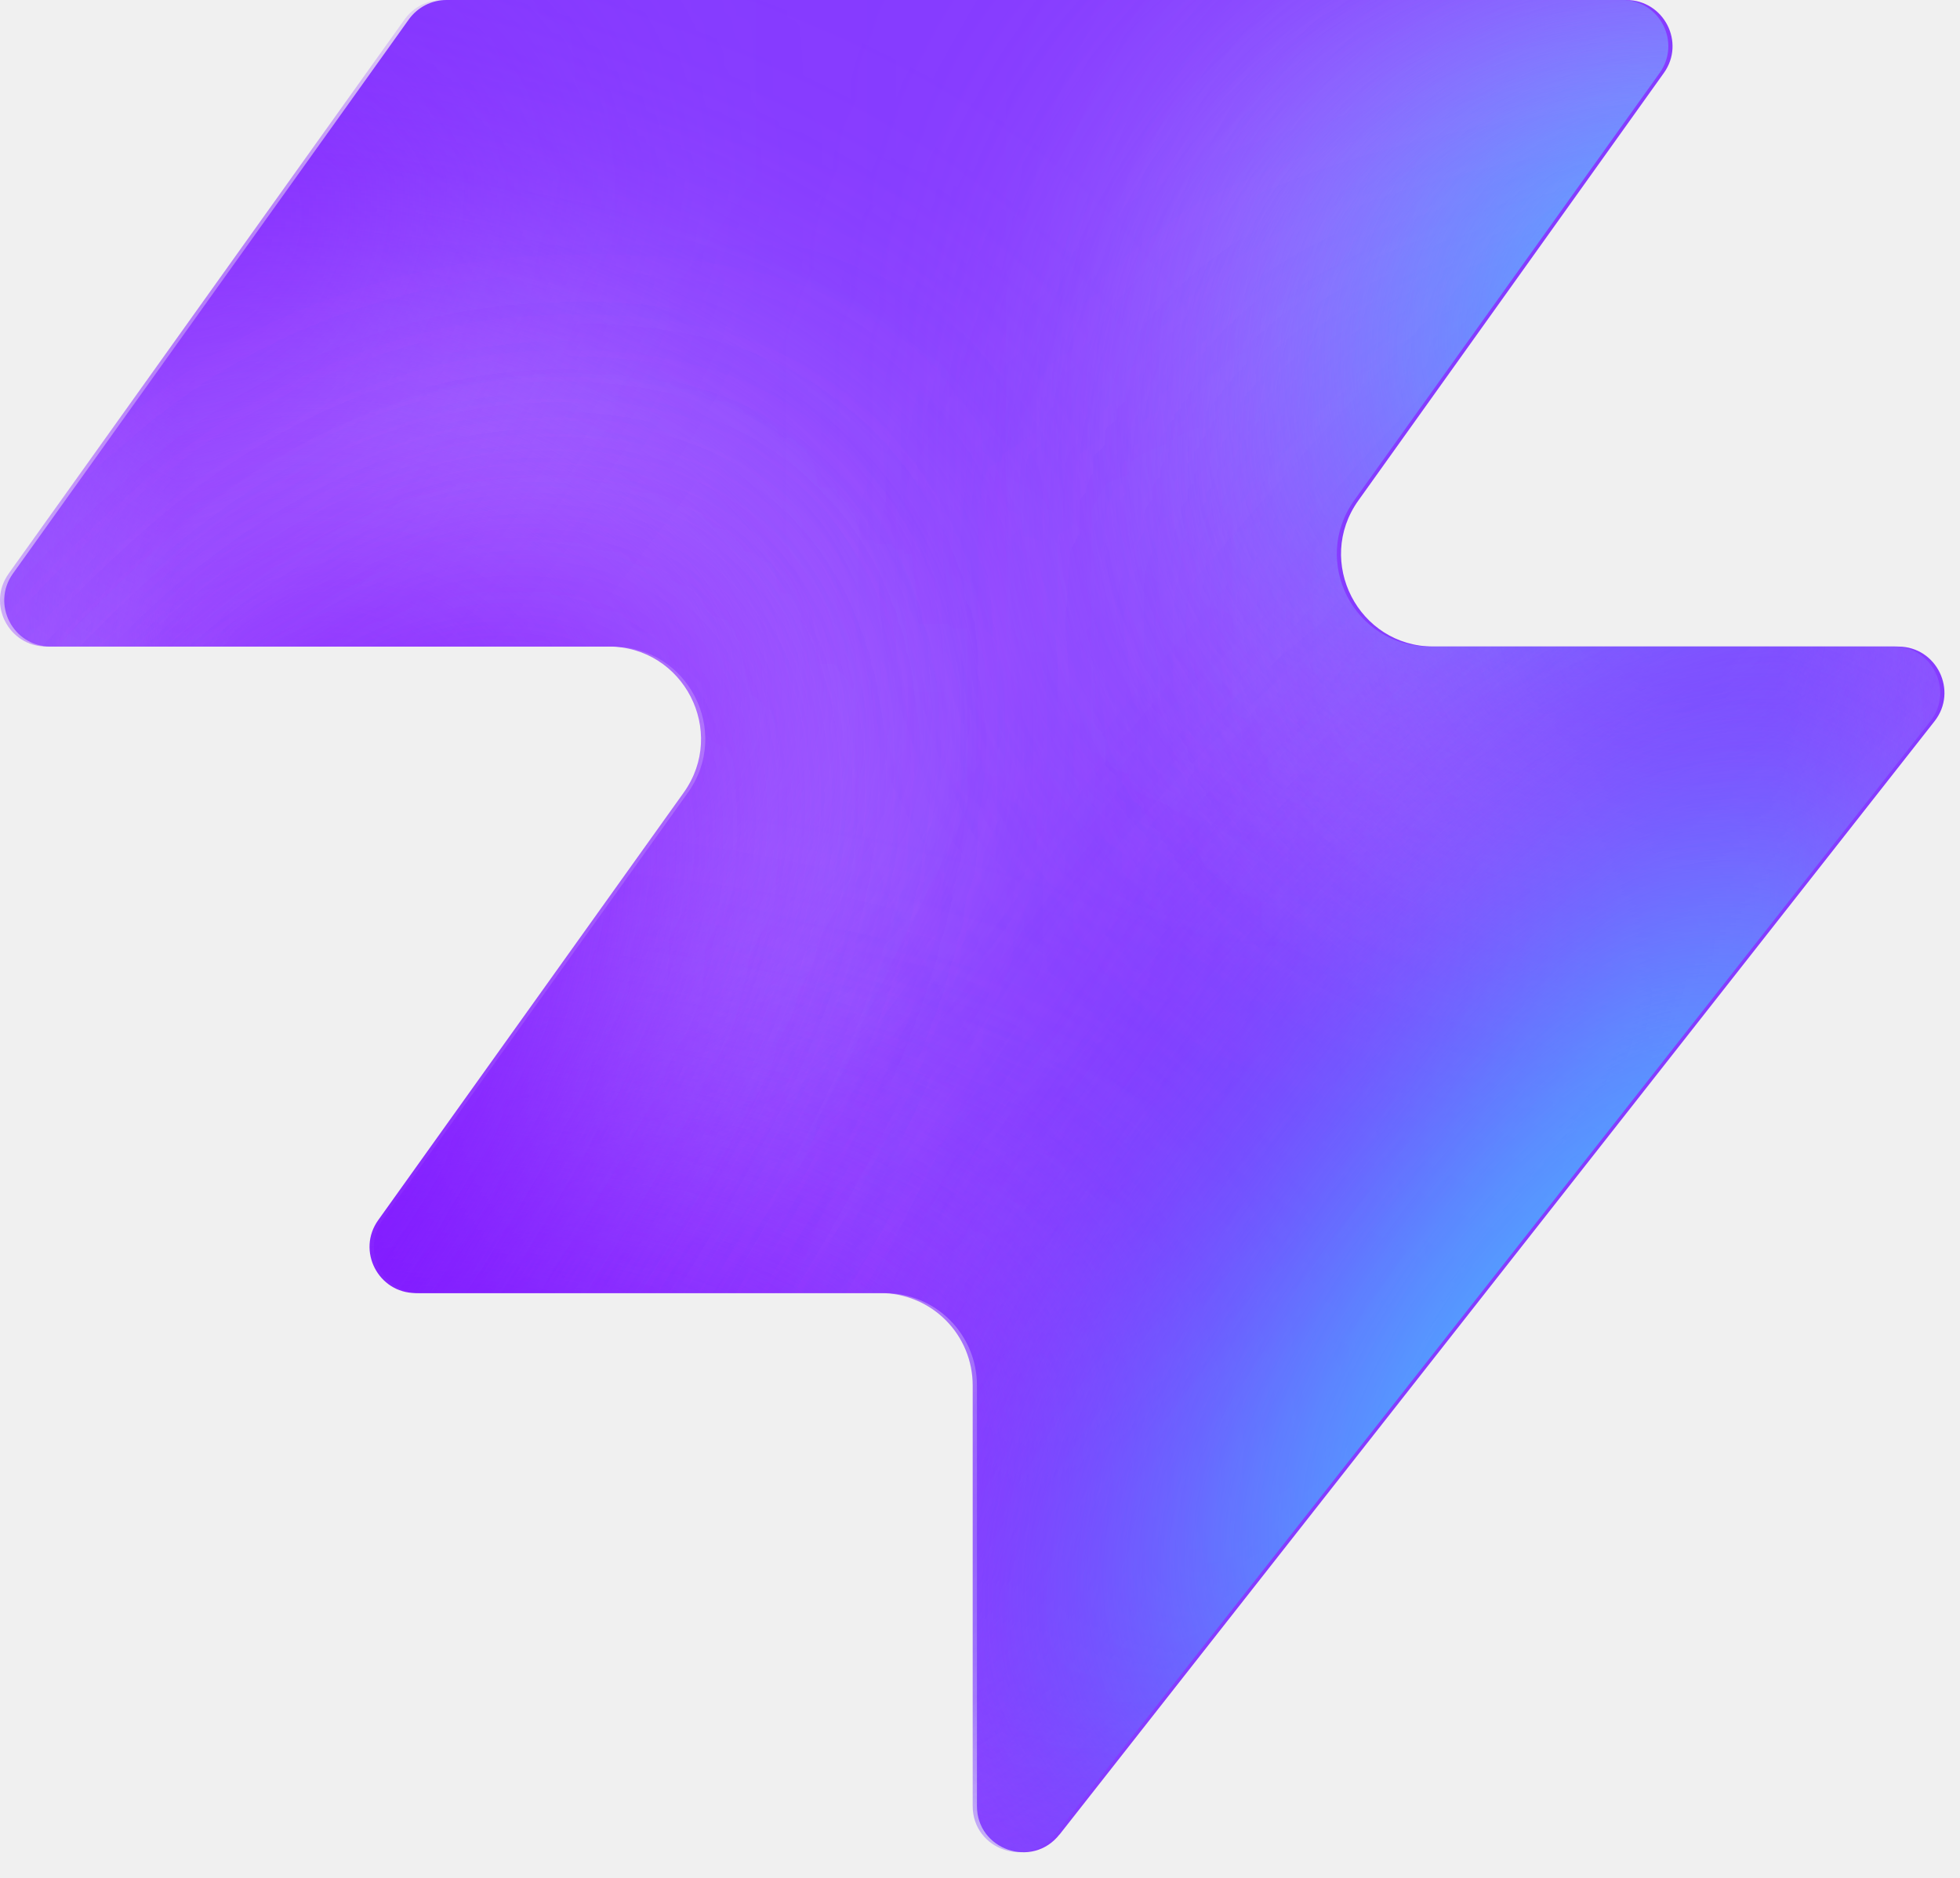
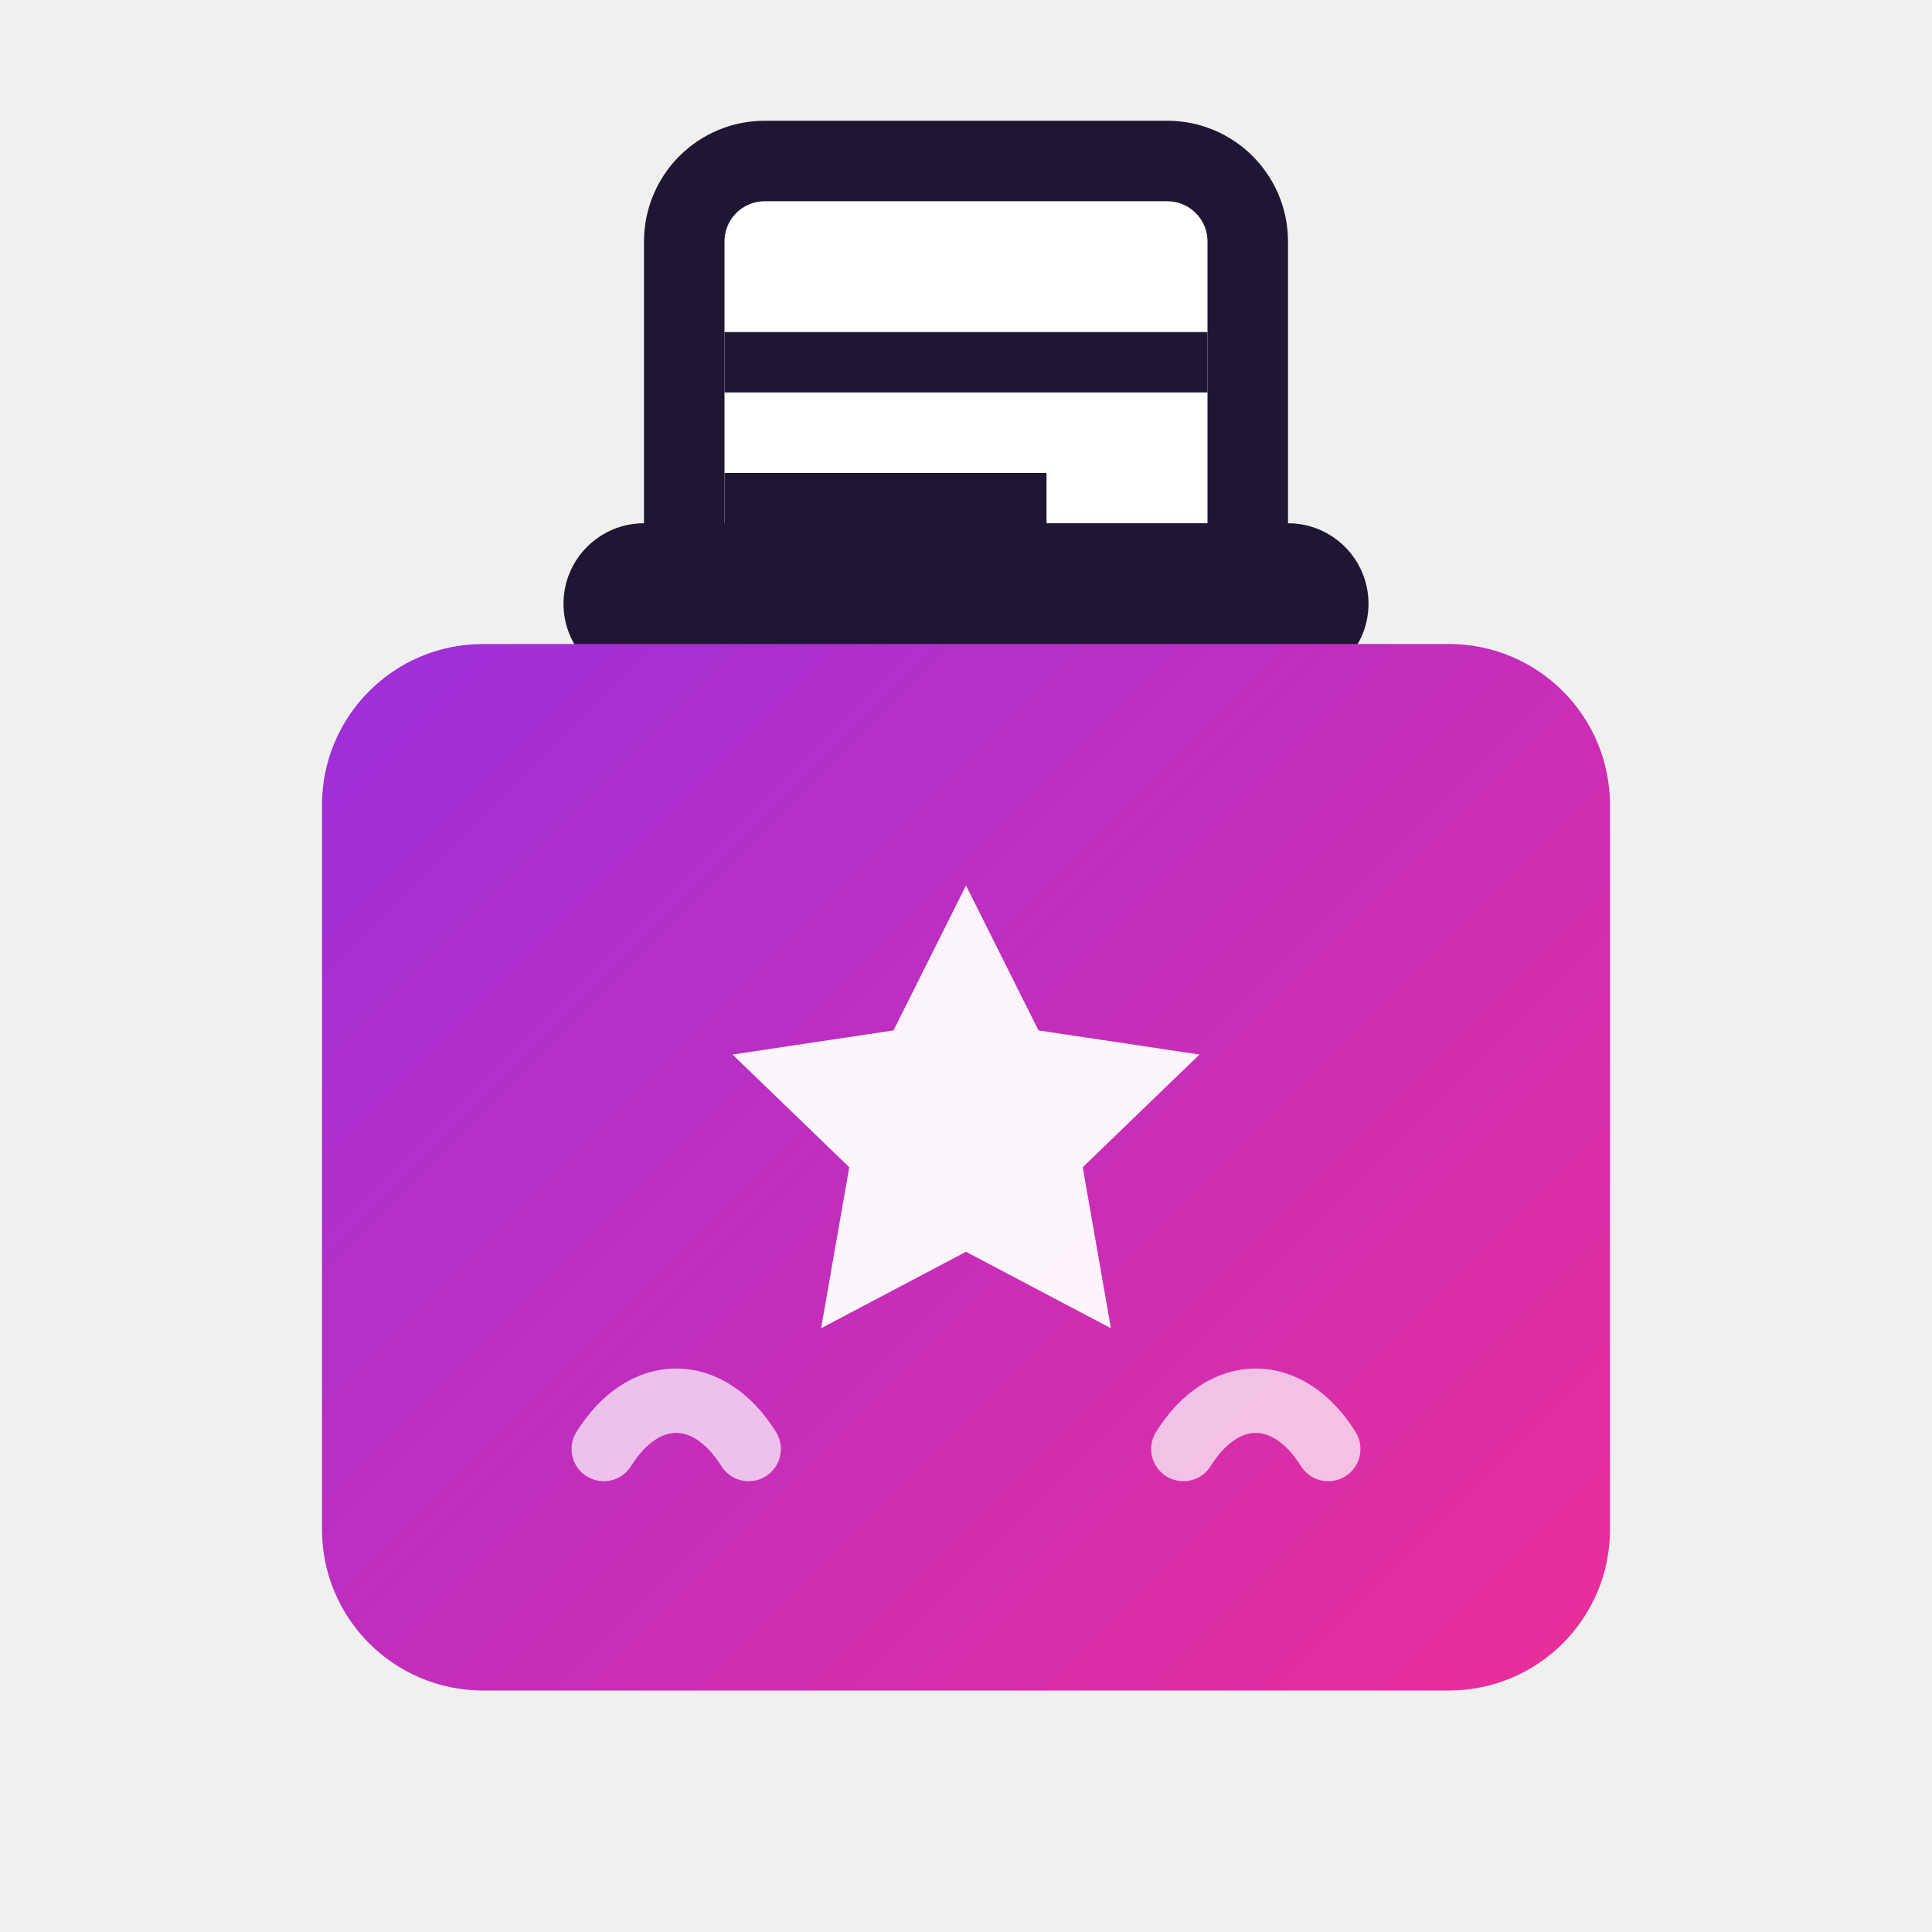
- <svg xmlns="http://www.w3.org/2000/svg" width="48" height="46" fill="none" viewBox="0 0 48 46">
-   <path fill="#863bff" d="M25.946 44.938c-.664.845-2.021.375-2.021-.698V33.937a2.26 2.26 0 0 0-2.262-2.262H10.287c-.92 0-1.456-1.04-.92-1.788l7.48-10.471c1.07-1.497 0-3.578-1.842-3.578H1.237c-.92 0-1.456-1.04-.92-1.788L10.013.474c.214-.297.556-.474.92-.474h28.894c.92 0 1.456 1.04.92 1.788l-7.48 10.471c-1.07 1.498 0 3.579 1.842 3.579h11.377c.943 0 1.473 1.088.89 1.83L25.947 44.94z" style="fill:#863bff;fill:color(display-p3 .525 .23 1);fill-opacity:1" />
-   <mask id="a" width="48" height="46" x="0" y="0" maskUnits="userSpaceOnUse" style="mask-type:alpha">
-     <path fill="#000" d="M25.842 44.938c-.664.844-2.021.375-2.021-.698V33.937a2.26 2.26 0 0 0-2.262-2.262H10.183c-.92 0-1.456-1.04-.92-1.788l7.48-10.471c1.07-1.498 0-3.579-1.842-3.579H1.133c-.92 0-1.456-1.04-.92-1.787L9.91.473c.214-.297.556-.474.92-.474h28.894c.92 0 1.456 1.04.92 1.788l-7.48 10.471c-1.07 1.498 0 3.578 1.842 3.578h11.377c.943 0 1.473 1.088.89 1.832L25.843 44.94z" style="fill:#000;fill-opacity:1" />
-   </mask>
-   <g mask="url(#a)">
-     <g filter="url(#b)">
-       <ellipse cx="5.508" cy="14.704" fill="#ede6ff" rx="5.508" ry="14.704" style="fill:#ede6ff;fill:color(display-p3 .927 .903 1);fill-opacity:1" transform="matrix(.00324 1 1 -.00324 -4.47 31.516)" />
-     </g>
-     <g filter="url(#c)">
-       <ellipse cx="10.399" cy="29.851" fill="#ede6ff" rx="10.399" ry="29.851" style="fill:#ede6ff;fill:color(display-p3 .927 .903 1);fill-opacity:1" transform="matrix(.00324 1 1 -.00324 -39.328 7.883)" />
-     </g>
-     <g filter="url(#d)">
-       <ellipse cx="5.508" cy="30.487" fill="#7e14ff" rx="5.508" ry="30.487" style="fill:#7e14ff;fill:color(display-p3 .492 .077 1);fill-opacity:1" transform="rotate(89.814 -25.913 -14.639)scale(1 -1)" />
-     </g>
-     <g filter="url(#e)">
-       <ellipse cx="5.508" cy="30.599" fill="#7e14ff" rx="5.508" ry="30.599" style="fill:#7e14ff;fill:color(display-p3 .492 .077 1);fill-opacity:1" transform="rotate(89.814 -32.644 -3.334)scale(1 -1)" />
-     </g>
-     <g filter="url(#f)">
-       <ellipse cx="5.508" cy="30.599" fill="#7e14ff" rx="5.508" ry="30.599" style="fill:#7e14ff;fill:color(display-p3 .492 .077 1);fill-opacity:1" transform="matrix(.00324 1 1 -.00324 -34.34 30.47)" />
-     </g>
-     <g filter="url(#g)">
-       <ellipse cx="14.072" cy="22.078" fill="#ede6ff" rx="14.072" ry="22.078" style="fill:#ede6ff;fill:color(display-p3 .927 .903 1);fill-opacity:1" transform="rotate(93.35 24.506 48.493)scale(-1 1)" />
-     </g>
-     <g filter="url(#h)">
-       <ellipse cx="3.47" cy="21.501" fill="#7e14ff" rx="3.47" ry="21.501" style="fill:#7e14ff;fill:color(display-p3 .492 .077 1);fill-opacity:1" transform="rotate(89.009 28.708 47.59)scale(-1 1)" />
-     </g>
-     <g filter="url(#i)">
-       <ellipse cx="3.47" cy="21.501" fill="#7e14ff" rx="3.47" ry="21.501" style="fill:#7e14ff;fill:color(display-p3 .492 .077 1);fill-opacity:1" transform="rotate(89.009 28.708 47.59)scale(-1 1)" />
-     </g>
-     <g filter="url(#j)">
-       <ellipse cx=".387" cy="8.972" fill="#7e14ff" rx="4.407" ry="29.108" style="fill:#7e14ff;fill:color(display-p3 .492 .077 1);fill-opacity:1" transform="rotate(39.51 .387 8.972)" />
-     </g>
-     <g filter="url(#k)">
-       <ellipse cx="47.523" cy="-6.092" fill="#7e14ff" rx="4.407" ry="29.108" style="fill:#7e14ff;fill:color(display-p3 .492 .077 1);fill-opacity:1" transform="rotate(37.892 47.523 -6.092)" />
-     </g>
-     <g filter="url(#l)">
-       <ellipse cx="41.412" cy="6.333" fill="#47bfff" rx="5.971" ry="9.665" style="fill:#47bfff;fill:color(display-p3 .28 .748 1);fill-opacity:1" transform="rotate(37.892 41.412 6.333)" />
-     </g>
-     <g filter="url(#m)">
-       <ellipse cx="-1.879" cy="38.332" fill="#7e14ff" rx="4.407" ry="29.108" style="fill:#7e14ff;fill:color(display-p3 .492 .077 1);fill-opacity:1" transform="rotate(37.892 -1.88 38.332)" />
-     </g>
-     <g filter="url(#n)">
-       <ellipse cx="-1.879" cy="38.332" fill="#7e14ff" rx="4.407" ry="29.108" style="fill:#7e14ff;fill:color(display-p3 .492 .077 1);fill-opacity:1" transform="rotate(37.892 -1.88 38.332)" />
-     </g>
-     <g filter="url(#o)">
-       <ellipse cx="35.651" cy="29.907" fill="#7e14ff" rx="4.407" ry="29.108" style="fill:#7e14ff;fill:color(display-p3 .492 .077 1);fill-opacity:1" transform="rotate(37.892 35.651 29.907)" />
-     </g>
-     <g filter="url(#p)">
-       <ellipse cx="38.418" cy="32.4" fill="#47bfff" rx="5.971" ry="15.297" style="fill:#47bfff;fill:color(display-p3 .28 .748 1);fill-opacity:1" transform="rotate(37.892 38.418 32.4)" />
-     </g>
-   </g>
+ <svg xmlns="http://www.w3.org/2000/svg" width="48" height="48" viewBox="0 0 48 48">
  <defs>
-     <filter id="b" width="60.045" height="41.654" x="-19.77" y="16.149" color-interpolation-filters="sRGB" filterUnits="userSpaceOnUse">
-       <feFlood flood-opacity="0" result="BackgroundImageFix" />
-       <feBlend in="SourceGraphic" in2="BackgroundImageFix" result="shape" />
-       <feGaussianBlur result="effect1_foregroundBlur_2002_17158" stdDeviation="7.659" />
-     </filter>
-     <filter id="c" width="90.34" height="51.437" x="-54.613" y="-7.533" color-interpolation-filters="sRGB" filterUnits="userSpaceOnUse">
-       <feFlood flood-opacity="0" result="BackgroundImageFix" />
-       <feBlend in="SourceGraphic" in2="BackgroundImageFix" result="shape" />
-       <feGaussianBlur result="effect1_foregroundBlur_2002_17158" stdDeviation="7.659" />
-     </filter>
-     <filter id="d" width="79.355" height="29.4" x="-49.64" y="2.03" color-interpolation-filters="sRGB" filterUnits="userSpaceOnUse">
-       <feFlood flood-opacity="0" result="BackgroundImageFix" />
-       <feBlend in="SourceGraphic" in2="BackgroundImageFix" result="shape" />
-       <feGaussianBlur result="effect1_foregroundBlur_2002_17158" stdDeviation="4.596" />
-     </filter>
-     <filter id="e" width="79.579" height="29.4" x="-45.045" y="20.029" color-interpolation-filters="sRGB" filterUnits="userSpaceOnUse">
-       <feFlood flood-opacity="0" result="BackgroundImageFix" />
-       <feBlend in="SourceGraphic" in2="BackgroundImageFix" result="shape" />
-       <feGaussianBlur result="effect1_foregroundBlur_2002_17158" stdDeviation="4.596" />
-     </filter>
-     <filter id="f" width="79.579" height="29.4" x="-43.513" y="21.178" color-interpolation-filters="sRGB" filterUnits="userSpaceOnUse">
-       <feFlood flood-opacity="0" result="BackgroundImageFix" />
-       <feBlend in="SourceGraphic" in2="BackgroundImageFix" result="shape" />
-       <feGaussianBlur result="effect1_foregroundBlur_2002_17158" stdDeviation="4.596" />
-     </filter>
-     <filter id="g" width="74.749" height="58.852" x="15.756" y="-17.901" color-interpolation-filters="sRGB" filterUnits="userSpaceOnUse">
-       <feFlood flood-opacity="0" result="BackgroundImageFix" />
-       <feBlend in="SourceGraphic" in2="BackgroundImageFix" result="shape" />
-       <feGaussianBlur result="effect1_foregroundBlur_2002_17158" stdDeviation="7.659" />
-     </filter>
-     <filter id="h" width="61.377" height="25.362" x="23.548" y="2.284" color-interpolation-filters="sRGB" filterUnits="userSpaceOnUse">
-       <feFlood flood-opacity="0" result="BackgroundImageFix" />
-       <feBlend in="SourceGraphic" in2="BackgroundImageFix" result="shape" />
-       <feGaussianBlur result="effect1_foregroundBlur_2002_17158" stdDeviation="4.596" />
-     </filter>
-     <filter id="i" width="61.377" height="25.362" x="23.548" y="2.284" color-interpolation-filters="sRGB" filterUnits="userSpaceOnUse">
-       <feFlood flood-opacity="0" result="BackgroundImageFix" />
-       <feBlend in="SourceGraphic" in2="BackgroundImageFix" result="shape" />
-       <feGaussianBlur result="effect1_foregroundBlur_2002_17158" stdDeviation="4.596" />
-     </filter>
-     <filter id="j" width="56.045" height="63.649" x="-27.636" y="-22.853" color-interpolation-filters="sRGB" filterUnits="userSpaceOnUse">
-       <feFlood flood-opacity="0" result="BackgroundImageFix" />
-       <feBlend in="SourceGraphic" in2="BackgroundImageFix" result="shape" />
-       <feGaussianBlur result="effect1_foregroundBlur_2002_17158" stdDeviation="4.596" />
-     </filter>
-     <filter id="k" width="54.814" height="64.646" x="20.116" y="-38.415" color-interpolation-filters="sRGB" filterUnits="userSpaceOnUse">
-       <feFlood flood-opacity="0" result="BackgroundImageFix" />
-       <feBlend in="SourceGraphic" in2="BackgroundImageFix" result="shape" />
-       <feGaussianBlur result="effect1_foregroundBlur_2002_17158" stdDeviation="4.596" />
-     </filter>
-     <filter id="l" width="33.541" height="35.313" x="24.641" y="-11.323" color-interpolation-filters="sRGB" filterUnits="userSpaceOnUse">
-       <feFlood flood-opacity="0" result="BackgroundImageFix" />
-       <feBlend in="SourceGraphic" in2="BackgroundImageFix" result="shape" />
-       <feGaussianBlur result="effect1_foregroundBlur_2002_17158" stdDeviation="4.596" />
-     </filter>
-     <filter id="m" width="54.814" height="64.646" x="-29.286" y="6.009" color-interpolation-filters="sRGB" filterUnits="userSpaceOnUse">
-       <feFlood flood-opacity="0" result="BackgroundImageFix" />
-       <feBlend in="SourceGraphic" in2="BackgroundImageFix" result="shape" />
-       <feGaussianBlur result="effect1_foregroundBlur_2002_17158" stdDeviation="4.596" />
-     </filter>
-     <filter id="n" width="54.814" height="64.646" x="-29.286" y="6.009" color-interpolation-filters="sRGB" filterUnits="userSpaceOnUse">
-       <feFlood flood-opacity="0" result="BackgroundImageFix" />
-       <feBlend in="SourceGraphic" in2="BackgroundImageFix" result="shape" />
-       <feGaussianBlur result="effect1_foregroundBlur_2002_17158" stdDeviation="4.596" />
-     </filter>
-     <filter id="o" width="54.814" height="64.646" x="8.244" y="-2.416" color-interpolation-filters="sRGB" filterUnits="userSpaceOnUse">
-       <feFlood flood-opacity="0" result="BackgroundImageFix" />
-       <feBlend in="SourceGraphic" in2="BackgroundImageFix" result="shape" />
-       <feGaussianBlur result="effect1_foregroundBlur_2002_17158" stdDeviation="4.596" />
-     </filter>
-     <filter id="p" width="39.409" height="43.623" x="18.713" y="10.588" color-interpolation-filters="sRGB" filterUnits="userSpaceOnUse">
-       <feFlood flood-opacity="0" result="BackgroundImageFix" />
-       <feBlend in="SourceGraphic" in2="BackgroundImageFix" result="shape" />
-       <feGaussianBlur result="effect1_foregroundBlur_2002_17158" stdDeviation="4.596" />
-     </filter>
+     <linearGradient id="urne" x1="0" y1="0" x2="48" y2="48" gradientUnits="userSpaceOnUse">
+       <stop offset="0" stop-color="#7b2ff7" />
+       <stop offset="1" stop-color="#ff2e88" />
+     </linearGradient>
  </defs>
+   <rect x="17" y="4" width="14" height="12" rx="2" fill="#fff" stroke="#1f1633" stroke-width="2" />
+   <path d="M18 9h12" stroke="#1f1633" stroke-width="1.5" />
+   <path d="M18 12.5h8" stroke="#1f1633" stroke-width="1.5" />
+   <rect x="14" y="13" width="20" height="4" rx="2" fill="#1f1633" />
+   <rect x="8" y="16" width="32" height="26" rx="4" fill="url(#urne)" />
+   <path d="M24 22l1.8 3.6 4 .6-2.9 2.8.7 4-3.6-1.9-3.6 1.9.7-4-2.9-2.8 4-.6z" fill="#fff" opacity=".95" />
+   <path d="M15 36c1-1.6 2.6-1.6 3.6 0M29.4 36c1-1.6 2.6-1.6 3.6 0" stroke="#fff" stroke-width="1.6" stroke-linecap="round" fill="none" opacity=".7" />
</svg>
